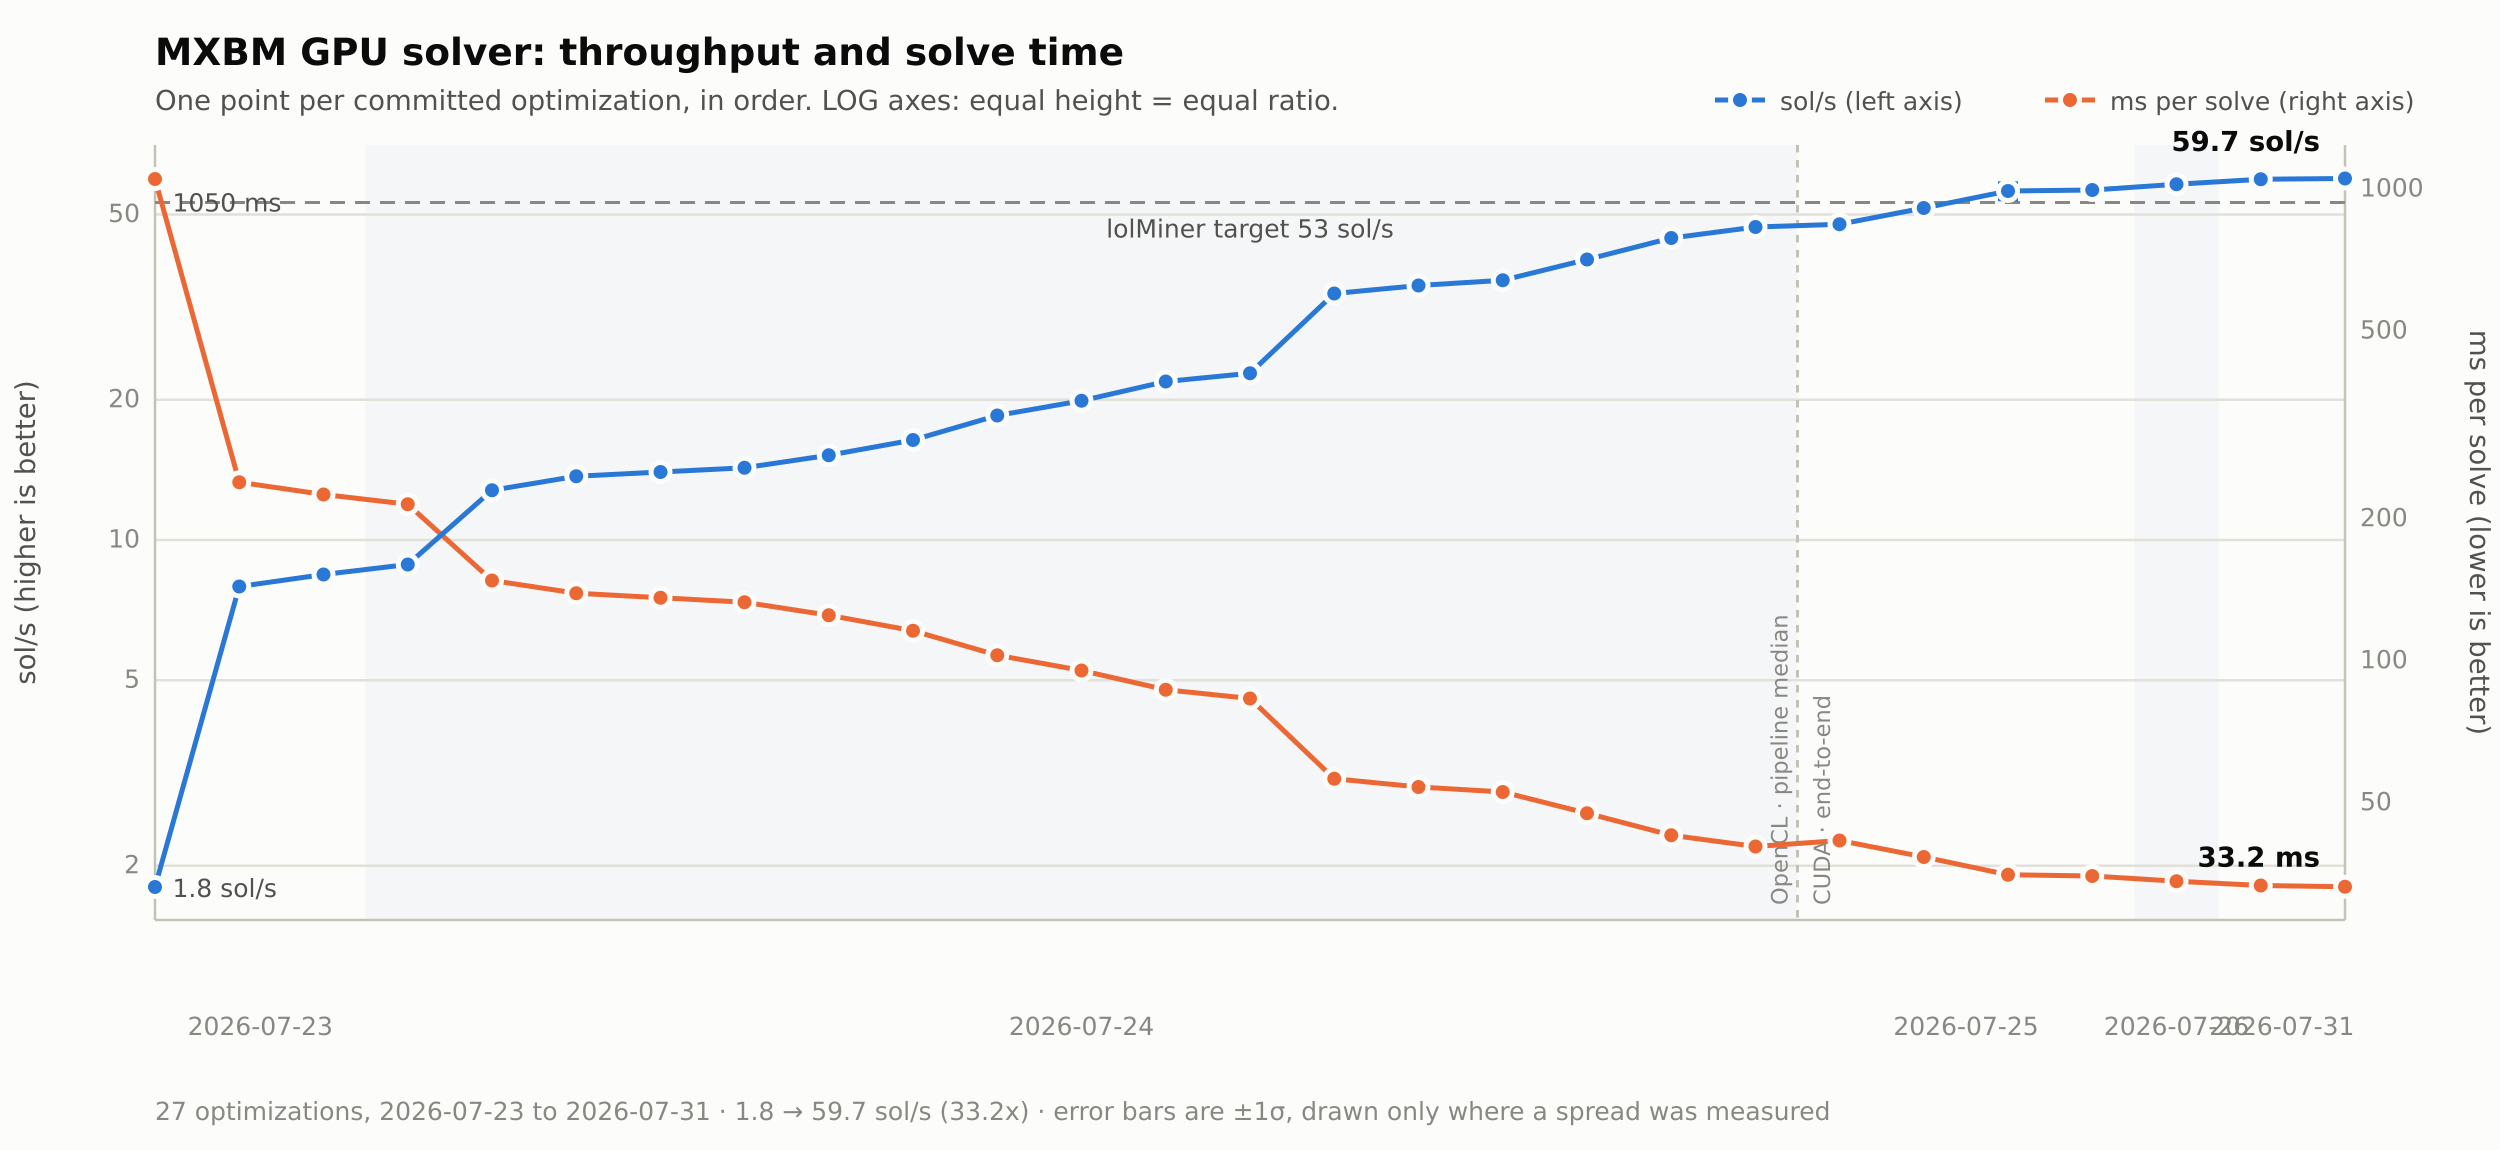
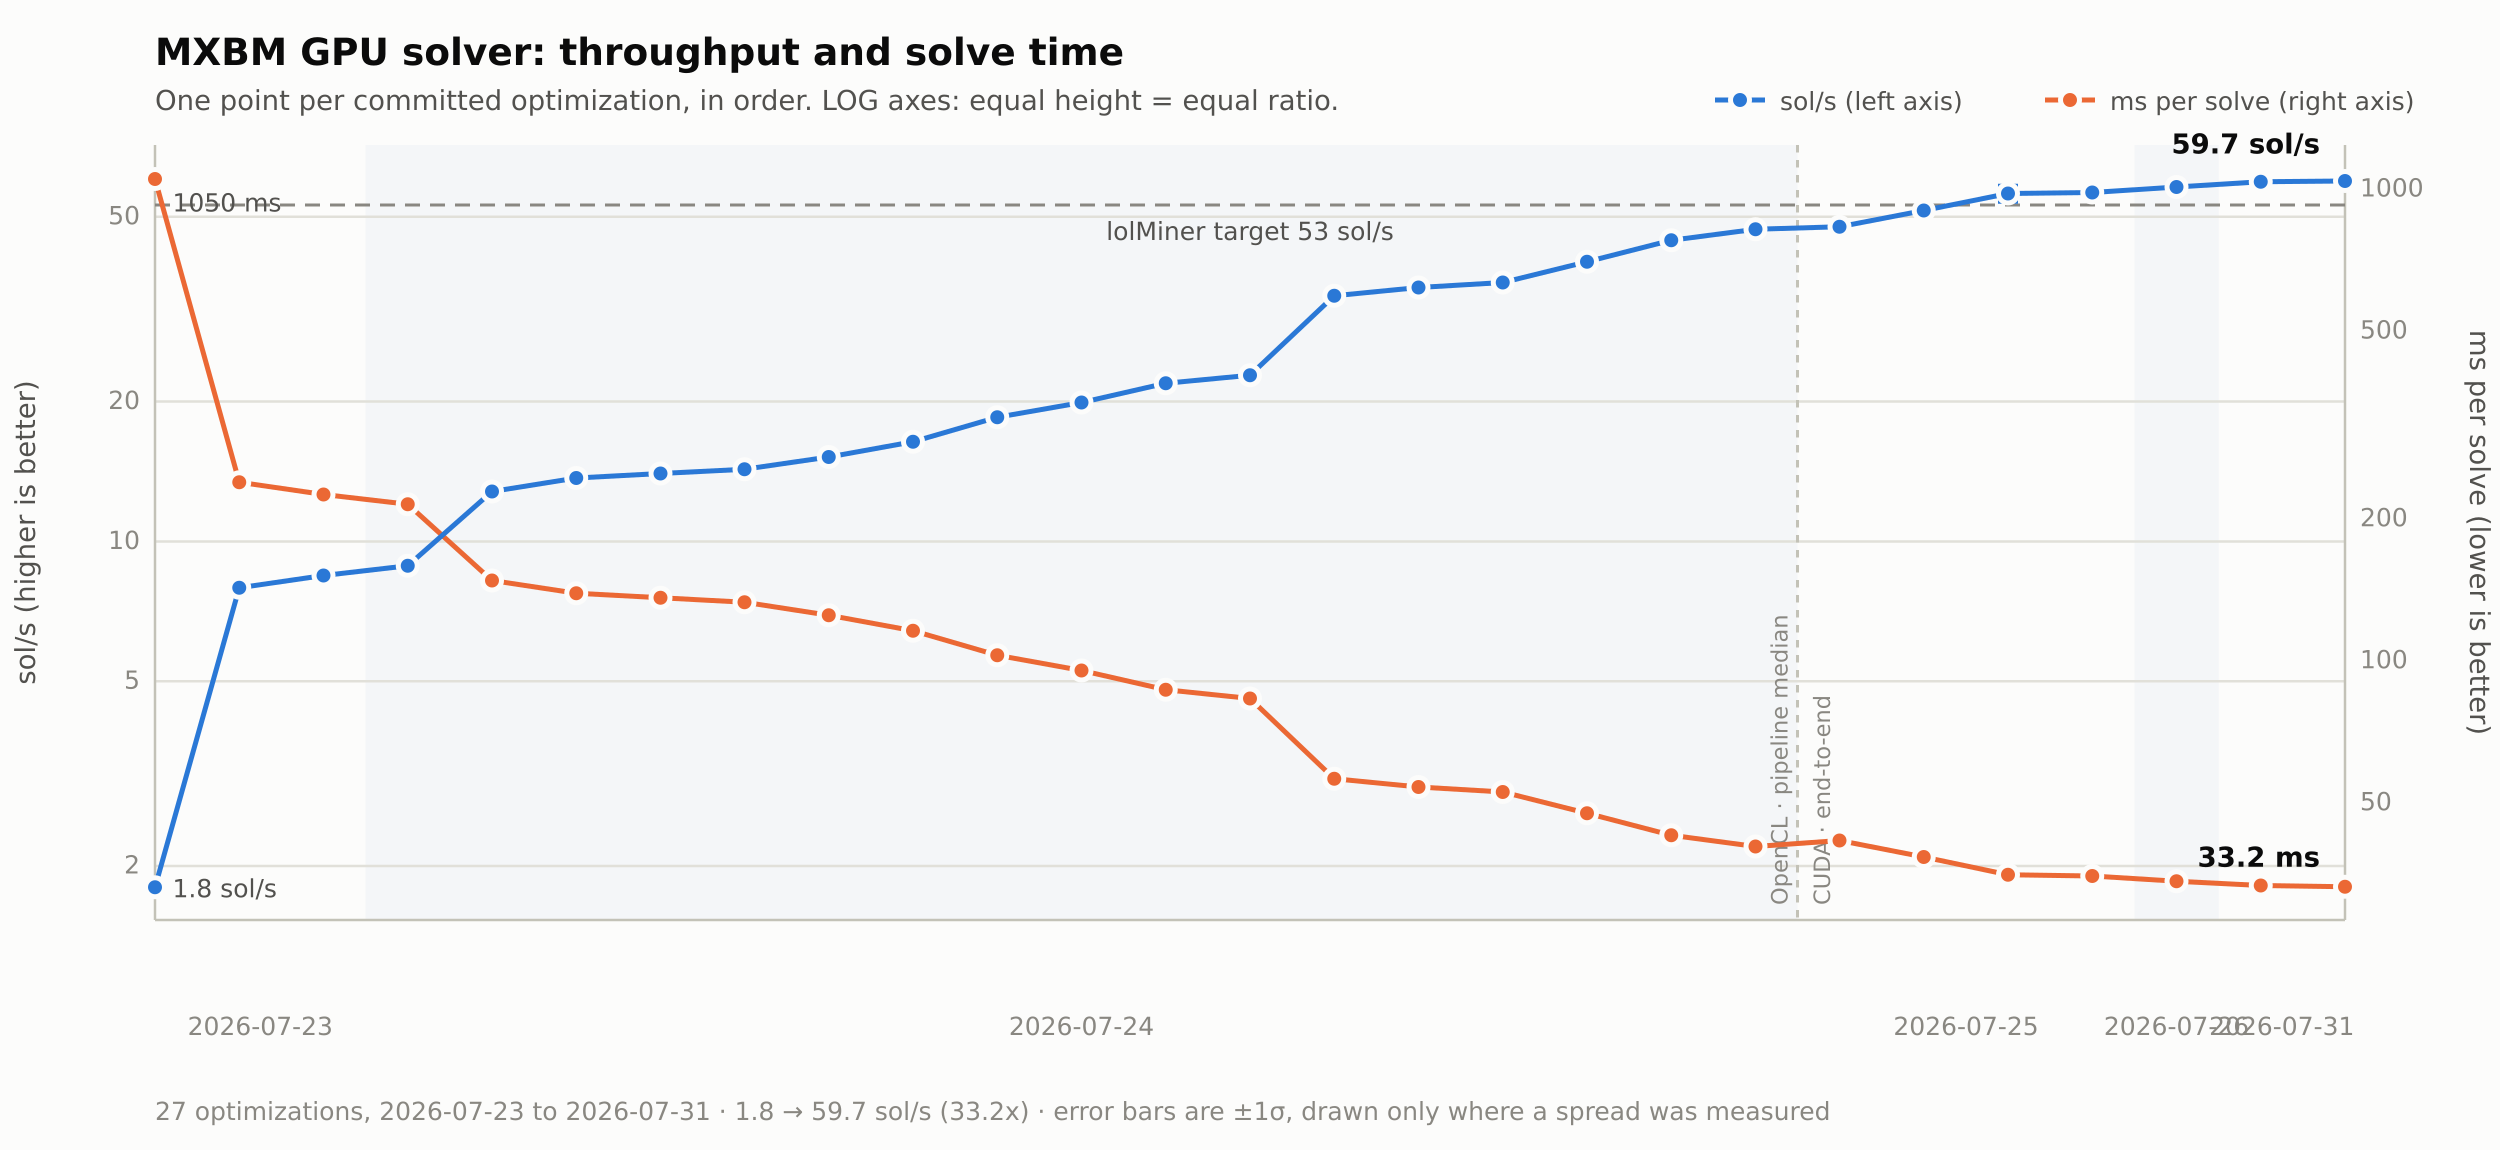
<svg xmlns="http://www.w3.org/2000/svg" width="1000" height="460" viewBox="0 0 1000 460" font-family="DejaVu Sans, Helvetica, Arial, sans-serif">
  <rect width="1000" height="460" fill="#fcfcfb" />
  <text x="62" y="26" font-size="15" font-weight="bold" fill="#0b0b0b">MXBM GPU solver: throughput and solve time</text>
  <text x="62" y="44" font-size="11" fill="#52514e">One point per committed optimization, in order. LOG axes: equal height = equal ratio.</text>
  <line x1="686" y1="40" x2="706" y2="40" stroke="#2a78d6" stroke-width="2" />
  <circle cx="696" cy="40" r="4.8" fill="#fcfcfb" />
  <circle cx="696" cy="40" r="2.8" fill="#2a78d6" />
  <text x="712" y="44" font-size="10" fill="#52514e">sol/s (left axis)</text>
  <line x1="818" y1="40" x2="838" y2="40" stroke="#eb6834" stroke-width="2" />
  <circle cx="828" cy="40" r="4.8" fill="#fcfcfb" />
  <circle cx="828" cy="40" r="2.8" fill="#eb6834" />
  <text x="844" y="44" font-size="10" fill="#52514e">ms per solve (right axis)</text>
  <text x="104.1" y="414" font-size="10" fill="#898781" text-anchor="middle">2026-07-23</text>
  <rect x="146.2" y="58" width="572.8" height="310" fill="#f4f6f8" />
  <text x="432.6" y="414" font-size="10" fill="#898781" text-anchor="middle">2026-07-24</text>
  <text x="786.4" y="414" font-size="10" fill="#898781" text-anchor="middle">2026-07-25</text>
  <rect x="853.8" y="58" width="33.7" height="310" fill="#f4f6f8" />
  <text x="870.6" y="414" font-size="10" fill="#898781" text-anchor="middle">2026-07-26</text>
  <text x="912.7" y="414" font-size="10" fill="#898781" text-anchor="middle">2026-07-31</text>
-   <line x1="62" y1="346.3" x2="938" y2="346.3" stroke="#e1e0d9" stroke-width="1" />
-   <text x="56" y="349.3" font-size="10" fill="#898781" text-anchor="end">2</text>
-   <line x1="62" y1="272.1" x2="938" y2="272.1" stroke="#e1e0d9" stroke-width="1" />
-   <text x="56" y="275.1" font-size="10" fill="#898781" text-anchor="end">5</text>
-   <line x1="62" y1="216.0" x2="938" y2="216.0" stroke="#e1e0d9" stroke-width="1" />
-   <text x="56" y="219.0" font-size="10" fill="#898781" text-anchor="end">10</text>
-   <line x1="62" y1="159.9" x2="938" y2="159.9" stroke="#e1e0d9" stroke-width="1" />
-   <text x="56" y="162.9" font-size="10" fill="#898781" text-anchor="end">20</text>
-   <line x1="62" y1="85.8" x2="938" y2="85.8" stroke="#e1e0d9" stroke-width="1" />
-   <text x="56" y="88.8" font-size="10" fill="#898781" text-anchor="end">50</text>
+   <line x1="62" y1="346.4" x2="938" y2="346.4" stroke="#e1e0d9" stroke-width="1" />
+   <text x="56" y="349.4" font-size="10" fill="#898781" text-anchor="end">2</text>
+   <line x1="62" y1="272.5" x2="938" y2="272.5" stroke="#e1e0d9" stroke-width="1" />
+   <text x="56" y="275.5" font-size="10" fill="#898781" text-anchor="end">5</text>
+   <line x1="62" y1="216.6" x2="938" y2="216.6" stroke="#e1e0d9" stroke-width="1" />
+   <text x="56" y="219.6" font-size="10" fill="#898781" text-anchor="end">10</text>
+   <line x1="62" y1="160.6" x2="938" y2="160.6" stroke="#e1e0d9" stroke-width="1" />
+   <text x="56" y="163.6" font-size="10" fill="#898781" text-anchor="end">20</text>
+   <line x1="62" y1="86.7" x2="938" y2="86.7" stroke="#e1e0d9" stroke-width="1" />
+   <text x="56" y="89.7" font-size="10" fill="#898781" text-anchor="end">50</text>
  <text x="944" y="324.1" font-size="10" fill="#898781" text-anchor="start">50</text>
  <text x="944" y="267.3" font-size="10" fill="#898781" text-anchor="start">100</text>
  <text x="944" y="210.5" font-size="10" fill="#898781" text-anchor="start">200</text>
  <text x="944" y="135.4" font-size="10" fill="#898781" text-anchor="start">500</text>
  <text x="944" y="78.6" font-size="10" fill="#898781" text-anchor="start">1000</text>
  <line x1="62" y1="58" x2="62" y2="368" stroke="#c3c2b7" stroke-width="1" />
  <line x1="938" y1="58" x2="938" y2="368" stroke="#c3c2b7" stroke-width="1" />
  <line x1="62" y1="368" x2="938" y2="368" stroke="#c3c2b7" stroke-width="1" />
  <text x="14" y="213" font-size="11" fill="#52514e" text-anchor="middle" transform="rotate(-90 14 213)">sol/s  (higher is better)</text>
  <text x="988" y="213" font-size="11" fill="#52514e" text-anchor="middle" transform="rotate(90 988 213)">ms per solve  (lower is better)</text>
-   <line x1="62" y1="81.0" x2="938" y2="81.0" stroke="#898781" stroke-width="1.2" stroke-dasharray="6 4" />
-   <text x="500" y="95.0" font-size="10" fill="#52514e" text-anchor="middle">lolMiner target 53 sol/s</text>
+   <line x1="62" y1="82.0" x2="938" y2="82.0" stroke="#898781" stroke-width="1.2" stroke-dasharray="6 4" />
+   <text x="500" y="96.0" font-size="10" fill="#52514e" text-anchor="middle">lolMiner target 53 sol/s</text>
  <line x1="719" y1="58" x2="719" y2="368" stroke="#c3c2b7" stroke-width="1.2" stroke-dasharray="3 3" />
  <text x="715" y="362" font-size="9" fill="#898781" text-anchor="start" transform="rotate(-90 715 362)">OpenCL · pipeline median</text>
  <text x="732" y="362" font-size="9" fill="#898781" text-anchor="start" transform="rotate(-90 732 362)">CUDA · end-to-end</text>
-   <line x1="803.2" y1="73.2" x2="803.2" y2="79.8" stroke="#2a78d6" stroke-width="1.4" />
-   <line x1="799.2" y1="73.2" x2="807.2" y2="73.2" stroke="#2a78d6" stroke-width="1.4" />
-   <line x1="799.2" y1="79.8" x2="807.2" y2="79.8" stroke="#2a78d6" stroke-width="1.4" />
-   <line x1="870.6" y1="73.2" x2="870.6" y2="74.3" stroke="#2a78d6" stroke-width="1.4" />
-   <line x1="866.6" y1="73.2" x2="874.6" y2="73.2" stroke="#2a78d6" stroke-width="1.4" />
-   <line x1="866.6" y1="74.3" x2="874.6" y2="74.3" stroke="#2a78d6" stroke-width="1.4" />
+   <line x1="803.2" y1="74.2" x2="803.2" y2="80.8" stroke="#2a78d6" stroke-width="1.4" />
+   <line x1="799.2" y1="74.2" x2="807.2" y2="74.2" stroke="#2a78d6" stroke-width="1.4" />
+   <line x1="799.2" y1="80.8" x2="807.2" y2="80.8" stroke="#2a78d6" stroke-width="1.4" />
+   <line x1="870.6" y1="74.2" x2="870.6" y2="75.3" stroke="#2a78d6" stroke-width="1.4" />
+   <line x1="866.6" y1="74.2" x2="874.6" y2="74.2" stroke="#2a78d6" stroke-width="1.4" />
+   <line x1="866.6" y1="75.3" x2="874.6" y2="75.3" stroke="#2a78d6" stroke-width="1.4" />
+   <line x1="938" y1="71.4" x2="938" y2="73.5" stroke="#2a78d6" stroke-width="1.4" />
+   <line x1="934" y1="71.4" x2="942" y2="71.4" stroke="#2a78d6" stroke-width="1.4" />
+   <line x1="934" y1="73.5" x2="942" y2="73.5" stroke="#2a78d6" stroke-width="1.4" />
  <polyline points="62,71.6 95.7,192.9 129.4,197.8 163.1,201.7 196.8,232.2 230.5,237.3 264.2,239.1 297.8,240.9 331.5,246.1 365.2,252.3 398.9,262.1 432.6,268.2 466.3,275.9 500,279.4 533.7,311.5 567.4,314.8 601.1,316.8 634.8,325.3 668.5,334.1 702.2,338.6 735.8,336.2 769.5,342.8 803.2,349.9 836.9,350.4 870.6,352.5 904.3,354.2 938,354.7" fill="none" stroke="#eb6834" stroke-width="2" stroke-linejoin="round" stroke-linecap="round" />
  <circle cx="62" cy="71.6" r="4.8" fill="#fcfcfb" />
  <circle cx="62" cy="71.6" r="2.8" fill="#eb6834" />
  <circle cx="95.7" cy="192.9" r="4.8" fill="#fcfcfb" />
  <circle cx="95.7" cy="192.9" r="2.8" fill="#eb6834" />
  <circle cx="129.4" cy="197.8" r="4.8" fill="#fcfcfb" />
  <circle cx="129.4" cy="197.8" r="2.8" fill="#eb6834" />
  <circle cx="163.1" cy="201.7" r="4.8" fill="#fcfcfb" />
  <circle cx="163.1" cy="201.7" r="2.8" fill="#eb6834" />
  <circle cx="196.8" cy="232.2" r="4.8" fill="#fcfcfb" />
  <circle cx="196.8" cy="232.2" r="2.8" fill="#eb6834" />
  <circle cx="230.5" cy="237.3" r="4.8" fill="#fcfcfb" />
  <circle cx="230.5" cy="237.3" r="2.8" fill="#eb6834" />
  <circle cx="264.2" cy="239.1" r="4.8" fill="#fcfcfb" />
  <circle cx="264.2" cy="239.1" r="2.8" fill="#eb6834" />
  <circle cx="297.8" cy="240.9" r="4.8" fill="#fcfcfb" />
  <circle cx="297.8" cy="240.9" r="2.8" fill="#eb6834" />
  <circle cx="331.5" cy="246.1" r="4.8" fill="#fcfcfb" />
  <circle cx="331.5" cy="246.1" r="2.8" fill="#eb6834" />
  <circle cx="365.2" cy="252.3" r="4.8" fill="#fcfcfb" />
  <circle cx="365.2" cy="252.3" r="2.8" fill="#eb6834" />
  <circle cx="398.9" cy="262.1" r="4.8" fill="#fcfcfb" />
  <circle cx="398.9" cy="262.1" r="2.8" fill="#eb6834" />
  <circle cx="432.6" cy="268.2" r="4.8" fill="#fcfcfb" />
  <circle cx="432.6" cy="268.2" r="2.8" fill="#eb6834" />
  <circle cx="466.3" cy="275.9" r="4.8" fill="#fcfcfb" />
  <circle cx="466.3" cy="275.9" r="2.8" fill="#eb6834" />
  <circle cx="500" cy="279.4" r="4.8" fill="#fcfcfb" />
  <circle cx="500" cy="279.4" r="2.8" fill="#eb6834" />
  <circle cx="533.7" cy="311.5" r="4.8" fill="#fcfcfb" />
  <circle cx="533.7" cy="311.5" r="2.8" fill="#eb6834" />
  <circle cx="567.4" cy="314.8" r="4.8" fill="#fcfcfb" />
  <circle cx="567.4" cy="314.8" r="2.8" fill="#eb6834" />
  <circle cx="601.1" cy="316.8" r="4.8" fill="#fcfcfb" />
  <circle cx="601.1" cy="316.8" r="2.8" fill="#eb6834" />
  <circle cx="634.8" cy="325.3" r="4.8" fill="#fcfcfb" />
  <circle cx="634.8" cy="325.3" r="2.8" fill="#eb6834" />
  <circle cx="668.5" cy="334.1" r="4.8" fill="#fcfcfb" />
  <circle cx="668.5" cy="334.1" r="2.8" fill="#eb6834" />
  <circle cx="702.2" cy="338.6" r="4.8" fill="#fcfcfb" />
  <circle cx="702.2" cy="338.6" r="2.8" fill="#eb6834" />
  <circle cx="735.8" cy="336.2" r="4.8" fill="#fcfcfb" />
  <circle cx="735.8" cy="336.2" r="2.8" fill="#eb6834" />
  <circle cx="769.5" cy="342.8" r="4.8" fill="#fcfcfb" />
  <circle cx="769.5" cy="342.8" r="2.8" fill="#eb6834" />
  <circle cx="803.2" cy="349.9" r="4.8" fill="#fcfcfb" />
  <circle cx="803.2" cy="349.9" r="2.8" fill="#eb6834" />
  <circle cx="836.9" cy="350.4" r="4.8" fill="#fcfcfb" />
  <circle cx="836.9" cy="350.4" r="2.8" fill="#eb6834" />
  <circle cx="870.6" cy="352.5" r="4.8" fill="#fcfcfb" />
  <circle cx="870.6" cy="352.5" r="2.8" fill="#eb6834" />
  <circle cx="904.3" cy="354.2" r="4.8" fill="#fcfcfb" />
  <circle cx="904.3" cy="354.2" r="2.8" fill="#eb6834" />
  <circle cx="938" cy="354.7" r="4.8" fill="#fcfcfb" />
  <circle cx="938" cy="354.7" r="2.8" fill="#eb6834" />
-   <polyline points="62,354.8 95.7,234.6 129.4,229.8 163.1,225.8 196.8,196.1 230.5,190.5 264.2,188.8 297.8,187.1 331.5,182.1 365.2,176.0 398.9,166.2 432.6,160.3 466.3,152.6 500,149.3 533.7,117.4 567.4,114.2 601.1,112.1 634.8,103.8 668.5,95.2 702.2,90.8 735.8,89.7 769.5,83.2 803.2,76.4 836.9,76.0 870.6,73.7 904.3,71.7 938,71.4" fill="none" stroke="#2a78d6" stroke-width="2" stroke-linejoin="round" stroke-linecap="round" />
-   <circle cx="62" cy="354.8" r="4.8" fill="#fcfcfb" />
-   <circle cx="62" cy="354.8" r="2.8" fill="#2a78d6" />
-   <circle cx="95.7" cy="234.6" r="4.8" fill="#fcfcfb" />
-   <circle cx="95.7" cy="234.6" r="2.8" fill="#2a78d6" />
-   <circle cx="129.4" cy="229.8" r="4.8" fill="#fcfcfb" />
-   <circle cx="129.4" cy="229.8" r="2.8" fill="#2a78d6" />
-   <circle cx="163.1" cy="225.8" r="4.8" fill="#fcfcfb" />
-   <circle cx="163.1" cy="225.8" r="2.8" fill="#2a78d6" />
-   <circle cx="196.8" cy="196.1" r="4.8" fill="#fcfcfb" />
-   <circle cx="196.8" cy="196.1" r="2.8" fill="#2a78d6" />
-   <circle cx="230.5" cy="190.5" r="4.8" fill="#fcfcfb" />
-   <circle cx="230.5" cy="190.5" r="2.8" fill="#2a78d6" />
-   <circle cx="264.2" cy="188.8" r="4.8" fill="#fcfcfb" />
-   <circle cx="264.2" cy="188.8" r="2.8" fill="#2a78d6" />
-   <circle cx="297.8" cy="187.1" r="4.8" fill="#fcfcfb" />
-   <circle cx="297.8" cy="187.1" r="2.8" fill="#2a78d6" />
-   <circle cx="331.5" cy="182.1" r="4.8" fill="#fcfcfb" />
-   <circle cx="331.5" cy="182.1" r="2.8" fill="#2a78d6" />
-   <circle cx="365.2" cy="176.0" r="4.8" fill="#fcfcfb" />
-   <circle cx="365.2" cy="176.0" r="2.8" fill="#2a78d6" />
-   <circle cx="398.9" cy="166.2" r="4.8" fill="#fcfcfb" />
-   <circle cx="398.9" cy="166.2" r="2.8" fill="#2a78d6" />
-   <circle cx="432.6" cy="160.3" r="4.8" fill="#fcfcfb" />
-   <circle cx="432.6" cy="160.3" r="2.8" fill="#2a78d6" />
-   <circle cx="466.3" cy="152.6" r="4.8" fill="#fcfcfb" />
-   <circle cx="466.3" cy="152.6" r="2.8" fill="#2a78d6" />
-   <circle cx="500" cy="149.3" r="4.8" fill="#fcfcfb" />
-   <circle cx="500" cy="149.3" r="2.8" fill="#2a78d6" />
-   <circle cx="533.7" cy="117.4" r="4.8" fill="#fcfcfb" />
-   <circle cx="533.7" cy="117.4" r="2.8" fill="#2a78d6" />
-   <circle cx="567.4" cy="114.2" r="4.8" fill="#fcfcfb" />
-   <circle cx="567.4" cy="114.2" r="2.8" fill="#2a78d6" />
-   <circle cx="601.1" cy="112.1" r="4.8" fill="#fcfcfb" />
-   <circle cx="601.1" cy="112.1" r="2.8" fill="#2a78d6" />
-   <circle cx="634.8" cy="103.8" r="4.8" fill="#fcfcfb" />
-   <circle cx="634.8" cy="103.8" r="2.8" fill="#2a78d6" />
-   <circle cx="668.5" cy="95.2" r="4.8" fill="#fcfcfb" />
-   <circle cx="668.5" cy="95.2" r="2.8" fill="#2a78d6" />
-   <circle cx="702.2" cy="90.8" r="4.8" fill="#fcfcfb" />
-   <circle cx="702.2" cy="90.8" r="2.8" fill="#2a78d6" />
-   <circle cx="735.8" cy="89.7" r="4.8" fill="#fcfcfb" />
-   <circle cx="735.8" cy="89.7" r="2.8" fill="#2a78d6" />
-   <circle cx="769.5" cy="83.2" r="4.8" fill="#fcfcfb" />
-   <circle cx="769.5" cy="83.2" r="2.8" fill="#2a78d6" />
-   <circle cx="803.2" cy="76.4" r="4.8" fill="#fcfcfb" />
-   <circle cx="803.2" cy="76.4" r="2.8" fill="#2a78d6" />
-   <circle cx="836.9" cy="76.0" r="4.8" fill="#fcfcfb" />
-   <circle cx="836.9" cy="76.0" r="2.8" fill="#2a78d6" />
-   <circle cx="870.6" cy="73.7" r="4.8" fill="#fcfcfb" />
-   <circle cx="870.6" cy="73.7" r="2.8" fill="#2a78d6" />
-   <circle cx="904.3" cy="71.7" r="4.8" fill="#fcfcfb" />
-   <circle cx="904.3" cy="71.7" r="2.8" fill="#2a78d6" />
-   <circle cx="938" cy="71.4" r="4.8" fill="#fcfcfb" />
-   <circle cx="938" cy="71.4" r="2.8" fill="#2a78d6" />
-   <text x="928" y="60.4" font-size="11" font-weight="bold" fill="#0b0b0b" text-anchor="end">59.7 sol/s</text>
+   <polyline points="62,354.9 95.7,235.1 129.4,230.2 163.1,226.3 196.8,196.6 230.5,191.2 264.2,189.4 297.8,187.7 331.5,182.8 365.2,176.7 398.9,166.9 432.6,161.0 466.3,153.3 500,150.1 533.7,118.3 567.4,115.0 601.1,113.0 634.8,104.7 668.5,96.1 702.2,91.7 735.8,90.7 769.5,84.2 803.2,77.4 836.9,77.0 870.6,74.8 904.3,72.7 938,72.4" fill="none" stroke="#2a78d6" stroke-width="2" stroke-linejoin="round" stroke-linecap="round" />
+   <circle cx="62" cy="354.9" r="4.8" fill="#fcfcfb" />
+   <circle cx="62" cy="354.9" r="2.8" fill="#2a78d6" />
+   <circle cx="95.7" cy="235.1" r="4.8" fill="#fcfcfb" />
+   <circle cx="95.7" cy="235.1" r="2.8" fill="#2a78d6" />
+   <circle cx="129.4" cy="230.2" r="4.8" fill="#fcfcfb" />
+   <circle cx="129.4" cy="230.2" r="2.8" fill="#2a78d6" />
+   <circle cx="163.1" cy="226.3" r="4.8" fill="#fcfcfb" />
+   <circle cx="163.1" cy="226.3" r="2.8" fill="#2a78d6" />
+   <circle cx="196.8" cy="196.6" r="4.8" fill="#fcfcfb" />
+   <circle cx="196.8" cy="196.6" r="2.8" fill="#2a78d6" />
+   <circle cx="230.5" cy="191.2" r="4.8" fill="#fcfcfb" />
+   <circle cx="230.5" cy="191.2" r="2.8" fill="#2a78d6" />
+   <circle cx="264.2" cy="189.4" r="4.8" fill="#fcfcfb" />
+   <circle cx="264.2" cy="189.4" r="2.8" fill="#2a78d6" />
+   <circle cx="297.8" cy="187.7" r="4.8" fill="#fcfcfb" />
+   <circle cx="297.8" cy="187.7" r="2.8" fill="#2a78d6" />
+   <circle cx="331.5" cy="182.8" r="4.8" fill="#fcfcfb" />
+   <circle cx="331.5" cy="182.8" r="2.8" fill="#2a78d6" />
+   <circle cx="365.2" cy="176.7" r="4.8" fill="#fcfcfb" />
+   <circle cx="365.2" cy="176.7" r="2.8" fill="#2a78d6" />
+   <circle cx="398.9" cy="166.9" r="4.8" fill="#fcfcfb" />
+   <circle cx="398.9" cy="166.9" r="2.8" fill="#2a78d6" />
+   <circle cx="432.6" cy="161.0" r="4.8" fill="#fcfcfb" />
+   <circle cx="432.6" cy="161.0" r="2.8" fill="#2a78d6" />
+   <circle cx="466.3" cy="153.3" r="4.8" fill="#fcfcfb" />
+   <circle cx="466.3" cy="153.3" r="2.8" fill="#2a78d6" />
+   <circle cx="500" cy="150.1" r="4.8" fill="#fcfcfb" />
+   <circle cx="500" cy="150.1" r="2.8" fill="#2a78d6" />
+   <circle cx="533.7" cy="118.3" r="4.8" fill="#fcfcfb" />
+   <circle cx="533.7" cy="118.3" r="2.8" fill="#2a78d6" />
+   <circle cx="567.4" cy="115.0" r="4.8" fill="#fcfcfb" />
+   <circle cx="567.4" cy="115.0" r="2.8" fill="#2a78d6" />
+   <circle cx="601.1" cy="113.0" r="4.8" fill="#fcfcfb" />
+   <circle cx="601.1" cy="113.0" r="2.8" fill="#2a78d6" />
+   <circle cx="634.8" cy="104.7" r="4.8" fill="#fcfcfb" />
+   <circle cx="634.8" cy="104.7" r="2.8" fill="#2a78d6" />
+   <circle cx="668.5" cy="96.1" r="4.8" fill="#fcfcfb" />
+   <circle cx="668.5" cy="96.1" r="2.8" fill="#2a78d6" />
+   <circle cx="702.2" cy="91.7" r="4.8" fill="#fcfcfb" />
+   <circle cx="702.2" cy="91.7" r="2.8" fill="#2a78d6" />
+   <circle cx="735.8" cy="90.7" r="4.8" fill="#fcfcfb" />
+   <circle cx="735.8" cy="90.7" r="2.8" fill="#2a78d6" />
+   <circle cx="769.5" cy="84.2" r="4.8" fill="#fcfcfb" />
+   <circle cx="769.5" cy="84.2" r="2.8" fill="#2a78d6" />
+   <circle cx="803.2" cy="77.4" r="4.8" fill="#fcfcfb" />
+   <circle cx="803.2" cy="77.4" r="2.8" fill="#2a78d6" />
+   <circle cx="836.9" cy="77.0" r="4.8" fill="#fcfcfb" />
+   <circle cx="836.9" cy="77.0" r="2.8" fill="#2a78d6" />
+   <circle cx="870.6" cy="74.8" r="4.8" fill="#fcfcfb" />
+   <circle cx="870.6" cy="74.8" r="2.8" fill="#2a78d6" />
+   <circle cx="904.3" cy="72.7" r="4.8" fill="#fcfcfb" />
+   <circle cx="904.3" cy="72.7" r="2.8" fill="#2a78d6" />
+   <circle cx="938" cy="72.4" r="4.8" fill="#fcfcfb" />
+   <circle cx="938" cy="72.4" r="2.8" fill="#2a78d6" />
+   <text x="928" y="61.4" font-size="11" font-weight="bold" fill="#0b0b0b" text-anchor="end">59.7 sol/s</text>
  <text x="928" y="346.7" font-size="11" font-weight="bold" fill="#0b0b0b" text-anchor="end">33.2 ms</text>
-   <text x="69" y="358.8" font-size="10" fill="#52514e">1.8 sol/s</text>
+   <text x="69" y="358.9" font-size="10" fill="#52514e">1.8 sol/s</text>
  <text x="69" y="84.6" font-size="10" fill="#52514e">1050 ms</text>
  <text x="62" y="448" font-size="10" fill="#898781">27 optimizations, 2026-07-23 to 2026-07-31  ·  1.8 → 59.7 sol/s (33.2x)  ·  error bars are ±1σ, drawn only where a spread was measured</text>
</svg>
